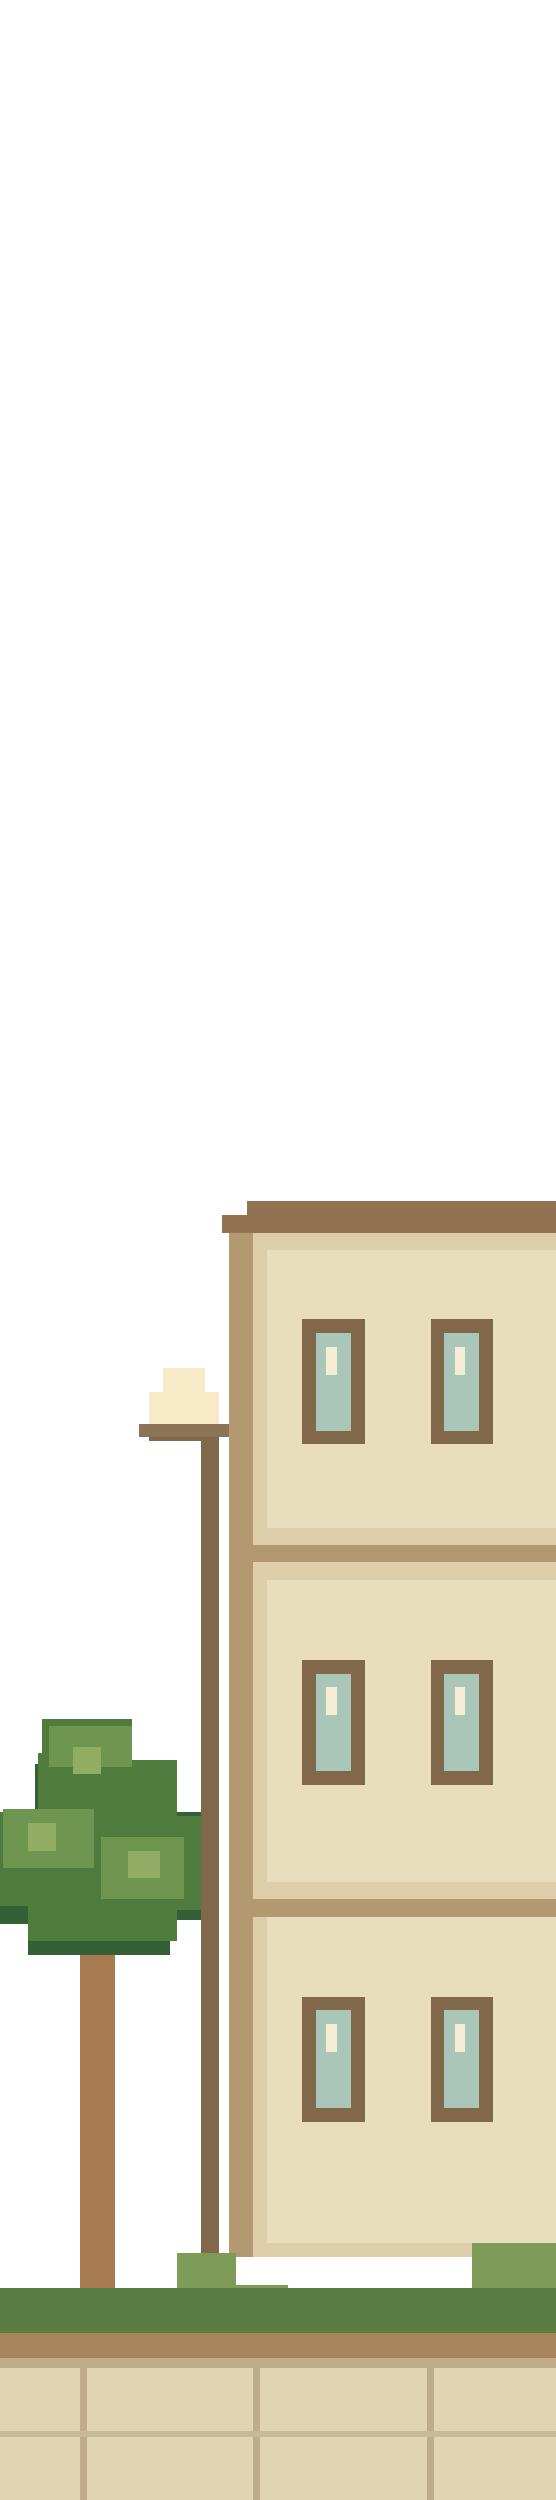
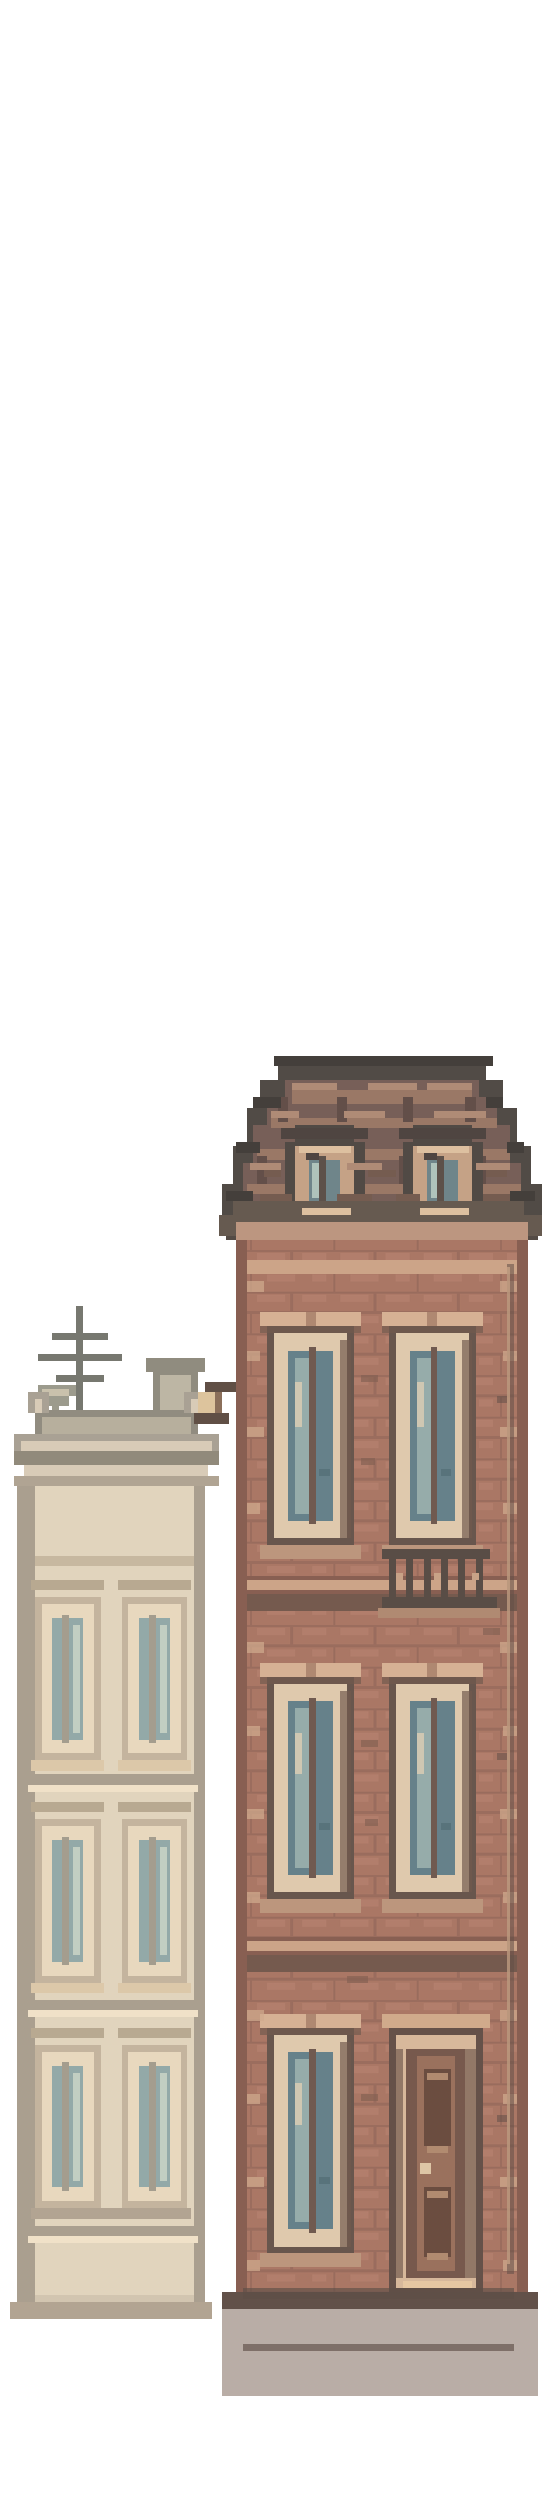
<svg xmlns="http://www.w3.org/2000/svg" viewBox="0 0 160 720" preserveAspectRatio="none" shape-rendering="crispEdges" aria-hidden="true">
-   <path fill="#8FA876" d="M80 395h20v-15h17v15h18v-8h25v19H80z" />
-   <path fill="#6E8A5A" d="M102 406h58v10h-58z" />
-   <path fill="#927251" d="M71 346h89v9H64v-5h7z" />
-   <path fill="#DDCDA9" d="M66 355h94v295H66z" />
-   <path fill="#B49871" d="M66 355h7v295h-7zm0 90h94v5H66zm0 102h94v5H66z" />
-   <path fill="#E8DDBD" d="M77 360h83v80H77zm0 95h83v87H77zm0 97h83v94H77z" />
-   <path fill="#82684B" d="M87 380h18v36H87zm37 0h18v36h-18zM87 478h18v36H87zm37 0h18v36h-18zM87 575h18v36H87zm37 0h18v36h-18z" />
-   <path fill="#A9C6B9" d="M91 384h10v28H91zm37 0h10v28h-10zM91 482h10v28H91zm37 0h10v28h-10zM91 579h10v28H91zm37 0h10v28h-10z" />
-   <path fill="#F5ECD5" d="M94 388h3v8h-3zm37 0h3v8h-3zM94 486h3v8h-3zm37 0h3v8h-3zM94 583h3v8h-3zm37 0h3v8h-3z" />
-   <path fill="#A77A50" d="M23 548h10v118H23z" />
-   <path fill="#355F34" d="M10 508h38v14h12v31H49v10H8v-9H0v-32h10z" />
-   <path fill="#4F7B3C" d="M12 495h26v12h13v16h11v27H51v9H8v-10H0v-27h11v-17h1z" />
-   <path fill="#6F9650" d="M14 497h24v12H14zM1 521h26v17H1zm28 8h24v18H29z" />
-   <path fill="#91AD63" d="M21 503h8v8h-8zM8 525h8v8H8zm29 8h9v8h-9z" />
-   <path fill="#82684B" d="M58 411h5v256h-5zM43 410h20v5H43z" />
-   <path fill="#F7EAC7" d="M43 401h20v9H43zm4-7h12v7H47z" />
-   <path fill="#8B7457" d="M40 410h26v4H40z" />
-   <path fill="#7E9B58" d="M51 649h17v9h15v9H51zm85-3h24v21h-34v-8h10z" />
-   <path fill="#597C43" d="M0 659h160v13H0z" />
-   <path fill="#A8845D" d="M0 672h160v7H0z" />
-   <path fill="#E2D4B3" d="M0 679h160v41H0z" />
-   <path fill="#BEAC8A" d="M0 679h160v3H0zM23 682h2v38h-2zm50 0h2v38h-2zm50 0h2v38h-2z" />
-   <path fill="#C8B997" d="M0 700h160v2H0z" />
+   <defs>
+     <pattern id="brick" width="24" height="12" patternUnits="userSpaceOnUse">
+       <rect width="24" height="12" fill="#AA7765" />
+       <path d="M0 0h24M0 6h24M12 0v6M0 6v6" fill="none" stroke="#8A6255" stroke-width="1" opacity=".48" />
+       <path d="M2 2h8m5 0h7M5 8h8m5 0h4" stroke="#C18D77" stroke-width="2" opacity=".34" />
+     </pattern>
+   </defs>
+   <g transform="translate(160 0) scale(-1 1)">
+     <path fill="#D2C5B0" d="M101 426h54v240h-54z" />
+     <path fill="#E1D4BD" d="M104 428h46v233h-46z" />
+     <path fill="#AA9F8F" d="M101 426h3v240h-3zm49 0h5v240h-5z" />
+     <path fill="#C7B8A0" d="M104 448h46v3h-46z" />
+     <g transform="translate(0 24)">
+       <path fill="#AA9F8F" d="M101 487h54v5h-54zM101 552h54v5h-54zM101 617h54v5h-54z" />
+       <path fill="#F0E1C8" d="M103 490h49v2h-49zM103 555h49v2h-49zM103 620h49v2h-49z" />
+       <path fill="#C4B49E" d="M106 436h19v47h-19zm25 0h19v47h-19zM106 500h19v47h-19zm25 0h19v47h-19zM106 565h19v47h-19zm25 0h19v47h-19z" />
+       <path fill="#E8D8BE" d="M108 438h15v43h-15zm25 0h15v43h-15zM108 502h15v43h-15zm25 0h15v43h-15zM108 567h15v43h-15zm25 0h15v43h-15z" />
+       <path fill="#93A9A8" d="M111 442h9v35h-9zm25 0h9v35h-9zM111 506h9v35h-9zm25 0h9v35h-9zM111 571h9v35h-9zm25 0h9v35h-9z" />
+       <path fill="#C2CEC2" d="M112 444h2v31h-2zm25 0h2v31h-2zM112 508h2v31h-2zm25 0h2v31h-2zM112 573h2v31h-2zm25 0h2v31h-2z" />
+       <path fill="#A49D8E" d="M115 441h2v37h-2zm25 0h2v37h-2zM115 505h2v37h-2zm25 0h2v37h-2zM115 570h2v37h-2zm25 0h2v37h-2z" />
+       <path fill="#B8A991" d="M105 431h21v3h-21zm25 0h21v3h-21zM105 495h21v3h-21zm25 0h21v3h-21zM105 560h21v3h-21zm25 0h21v3h-21z" />
+       <path fill="#DCC8A9" d="M105 483h21v3h-21zm25 0h21v3h-21zM105 547h21v3h-21zm25 0h21v3h-21zM105 612h21v3h-21zm25 0h21v3h-21z" />
+     </g>
+     <path fill="#B2A492" d="M105 636h46v3h-46zM99 663h58v5H99z" />
+   </g>
+   <path fill="#777870" d="M22 376h2v39h-2zm-7 8h16v2H15zm-4 6h24v2H11zm5 6h14v2H16zM49 405h2v9h-2z" />
+   <path fill="#9C9B8D" d="M11 399h11v3h-2v3h-7v-3h-2zM15 405h2v9h-2z" />
+   <path fill="#C9C1AC" d="M12 400h8v2h-8z" />
+   <path fill="#908C7F" d="M44 394h13v18H44zM42 391h17v4H42z" />
+   <path fill="#BDB6A4" d="M46 396h9v14h-9zM47 399h2v9h-2z" />
+   <path fill="#918C80" d="M10 406h47v9H10z" />
+   <path fill="#B7AF9D" d="M12 408h43v5H12zM14 410h9v2h-9zm13 0h9v2h-9zm13 0h11v2H40z" />
+   <path fill="#A9A194" d="M8 401h6v6H8zm45 0h6v6h-6zM4 413h59v8H4z" />
+   <path fill="#D8CBB7" d="M10 403h2v4h-2zm45 0h2v4h-2zM6 415h55v3H6zM7 422h53v3H7z" />
+   <path fill="#918A7B" d="M4 418h59v4H4z" />
+   <path fill="#B0A493" d="M4 425h59v3H4z" />
+   <path fill="#514B46" d="M80 306h60v5h5v8h4v11h4v11h3v14H64v-14h3v-11h4v-11h4v-8h5z" />
+   <path fill="#775F58" d="M82 311h56v5h5v8h4v11h3v17H70v-17h3v-11h4v-8h5z" />
+   <path fill="#9A7866" d="M84 314h52v4H84zM78 322h65v3H78zM74 331h73v3H74zM71 341h79v3H71z" />
+   <path fill="#634F49" d="M80 316h3v7h-3zm17 0h3v7h-3zm19 0h3v7h-3zm18 0h3v7h-3zM74 333h3v8h-3zm20 0h3v8h-3zm21 0h3v8h-3zm22 0h3v8h-3z" />
+   <path fill="#514A45" d="M82 329h3v-5h17v5h3v22H82zm34 0h3v-5h17v5h3v22h-23z" />
+   <path fill="#C5A286" d="M85 330h17v19H85zm34 0h17v19h-17z" />
+   <path fill="#6F858A" d="M89 334h9v12h-9zm34 0h9v12h-9z" />
+   <path fill="#AFC3BB" d="M90 335h2v10h-2zm34 0h2v10h-2z" />
+   <path fill="#5D514A" d="M92 333h2v14h-2zm34 0h2v14h-2zM82 350h23v3H82zm34 0h23v3h-23z" />
+   <path fill="#D5B394" d="M80 352h27v3H80zm34 0h27v3h-27z" />
+   <path fill="#544B45" d="M65 351h90v6H65z" />
+   <path fill="#B79078" d="M68 357h84v3H68z" />
+   <path fill="#665A50" d="M67 346h84v4h5v6H63v-6h4z" />
+   <path fill="#BC9680" d="M68 352h84v5H68z" />
+   <path fill="url(#brick)" d="M68 357h84v304H68z" />
+   <path fill="#885F52" d="M68 357h3v304h-3zm81 0h3v304h-3zM68 454h84v5H68zM68 558h84v5H68z" />
+   <path fill="#CCA488" d="M71 363h78v4H71zM71 455h78v3H71zM71 559h78v3H71z" />
+   <path fill="#755A4E" d="M71 459h78v5H71zM71 563h78v5H71z" />
+   <path fill="#68564D" d="M77 382h25v63H77zm35 0h25v63h-25zM77 483h25v64H77zm35 0h25v64h-25zM77 584h25v65H77z" />
+   <path fill="#DFC9AD" d="M79 384h21v59H79zm35 0h21v59h-21zM79 485h21v60H79zm35 0h21v60h-21zM79 586h21v61H79z" />
+   <path fill="#66818A" d="M83 389h13v49H83zm35 0h13v49h-13zM83 490h13v50H83zm35 0h13v50h-13zM83 591h13v51H83z" />
+   <path fill="#B1C4BD" d="M85 391h4v45h-4zm35 0h4v45h-4zM85 492h4v46h-4zm35 0h4v46h-4zM85 593h4v47h-4z" opacity=".63" />
+   <path fill="#705A50" d="M89 388h2v51h-2zm35 0h2v51h-2zM89 489h2v52h-2zm35 0h2v52h-2zM89 590h2v53h-2z" />
+   <path fill="#BC967D" d="M75 445h29v4H75zm35 0h29v4h-29zM75 547h29v4H75zm35 0h29v4h-29zM75 649h29v4H75z" />
+   <path fill="#D6B194" d="M75 378h29v4H75zm35 0h29v4h-29zM75 479h29v4H75zm35 0h29v4h-29zM75 580h29v4H75z" />
+   <path fill="#71594E" opacity=".68" d="M75 382h29v2H75zm35 0h29v2h-29zM75 483h29v2H75zm35 0h29v2h-29zM75 584h29v2H75zM98 386h3v57h-3zm35 0h3v57h-3zM98 487h3v58h-3zm35 0h3v58h-3zM98 588h3v59h-3z" />
+   <path fill="#655149" d="M112 584h27v77h-27z" />
+   <path fill="#D7B89B" d="M114 586h23v73h-23z" />
+   <path fill="#77594D" d="M117 590h17v66h-17z" />
+   <path fill="#9A715D" d="M120 592h11v62h-11z" />
+   <path fill="#DDC6A6" d="M121 623h3v3h-3z" />
+   <path fill="#D0AA8B" d="M110 580h31v4h-31z" />
+   <path fill="#644D44" opacity=".6" d="M134 590h3v66h-3zM114 590h2v66h-2z" />
+   <path fill="#594D46" d="M110 446h31v3h-31zm2 3h2v12h-2zm5 0h2v12h-2zm5 0h2v12h-2zm5 0h2v12h-2zm5 0h2v12h-2zm5 0h2v12h-2zM110 460h33v3h-33z" />
+   <path fill="#B08A72" d="M109 463h35v3h-35z" />
+   <path fill="#604F45" d="M59 398h9v3h-9zm1 3h2v6h-2zm-4 6h10v3H56z" />
+   <path fill="#DDC49D" d="M57 401h7v6h-7z" />
+   <path fill="#8B6F5A" d="M62 401h2v6h-2z" />
+   <path fill="#625149" d="M64 660h91v5H64z" />
+   <path fill="#806A5C" d="M64 665h91v25H64z" opacity=".55" />
+   <path fill="#443F3B" d="M79 304h63v3H79zM73 316h8v3h-8zm67 0h5v3h-5zM68 329h7v3h-7zm78 0h5v3h-5zM65 343h8v3h-8zm82 0h7v3h-7z" />
+   <path fill="#AF8B76" d="M84 312h13v2H84zm22 0h14v2h-14zm17 0h13v2h-13zM78 320h8v2h-8zm21 0h12v2H99zm26 0h15v2h-15zM72 335h9v2h-9zm28 0h10v2h-10zm37 0h10v2h-10z" />
+   <path fill="#4F4541" d="M81 325h25v3H81zm34 0h25v3h-25zM88 332h4v2h-4zm34 0h4v2h-4z" />
+   <path fill="#DDC0A0" d="M86 330h15v2H86zm34 0h15v2h-15zM87 348h14v2H87zm34 0h14v2h-14z" />
+   <path fill="#755C50" d="M76 337h5v2h-5zm30 0h8v2h-8zm34 0h6v2h-6zM75 344h9v2h-9zm22 0h10v2H97zm17 0h7v2h-7zm25 0h8v2h-8z" />
+   <path fill="#D0AA8D" opacity=".72" d="M71 369h5v3h-5zm0 20h4v3h-4zm0 22h5v3h-5zm0 22h4v3h-4zm0 40h5v3h-5zm0 24h4v3h-4zm0 24h5v3h-5zm0 24h4v3h-4zm0 34h5v3h-5zm0 24h4v3h-4zm0 24h5v3h-5zm0 24h4v3h-4zM144 369h5v3h-5zm1 20h4v3h-4zm-1 22h5v3h-5zm1 22h4v3h-4zm-1 40h5v3h-5zm1 24h4v3h-4zm-1 24h5v3h-5zm1 24h4v3h-4zm-1 34h5v3h-5zm1 24h4v3h-4zm-1 24h5v3h-5zm1 24h4v3h-4z" />
+   <path fill="#835F52" opacity=".65" d="M104 396h5v2h-5zm0 24h4v2h-4zm0 81h5v2h-5zm1 23h4v2h-4zm-1 79h5v2h-5zM139 469h5v2h-5zm-39 100h6v2h-6z" />
+   <path fill="#624F47" d="M146 364h2v291h-2zM143 402h5v2h-5zm0 103h5v2h-5zm0 104h5v2h-5z" opacity=".55" />
+   <path fill="#D3AC8C" d="M146 365h1v287h-1z" opacity=".65" />
+   <path fill="#AF8871" d="M88 378h3v4h-3zm35 0h3v4h-3zM88 479h3v4h-3zm35 0h3v4h-3zM88 580h3v4h-3z" />
+   <path fill="#E7D3B5" opacity=".7" d="M85 398h2v13h-2zm35 0h2v13h-2zM85 499h2v12h-2zm35 0h2v12h-2zM85 600h2v12h-2z" />
+   <path fill="#536E75" opacity=".7" d="M92 423h3v2h-3zm35 0h3v2h-3zM92 525h3v2h-3zm35 0h3v2h-3zM92 627h3v2h-3z" />
+   <path fill="#C8A287" d="M114 453h2v2h-2zm11 0h2v2h-2zm11 0h2v2h-2z" />
+   <path fill="#6B4D40" d="M122 596h8v22h-8zm0 34h8v20h-8z" />
+   <path fill="#B18B70" d="M123 597h6v2h-6zm0 34h6v2h-6zM123 618h6v2h-6zm0 31h6v2h-6z" />
+   <path fill="#E6C7A2" d="M116 657h20v2h-20z" />
+   <path fill="#5E4F47" opacity=".65" d="M70 659h78v3H70zM70 675h78v2H70z" />
</svg>
